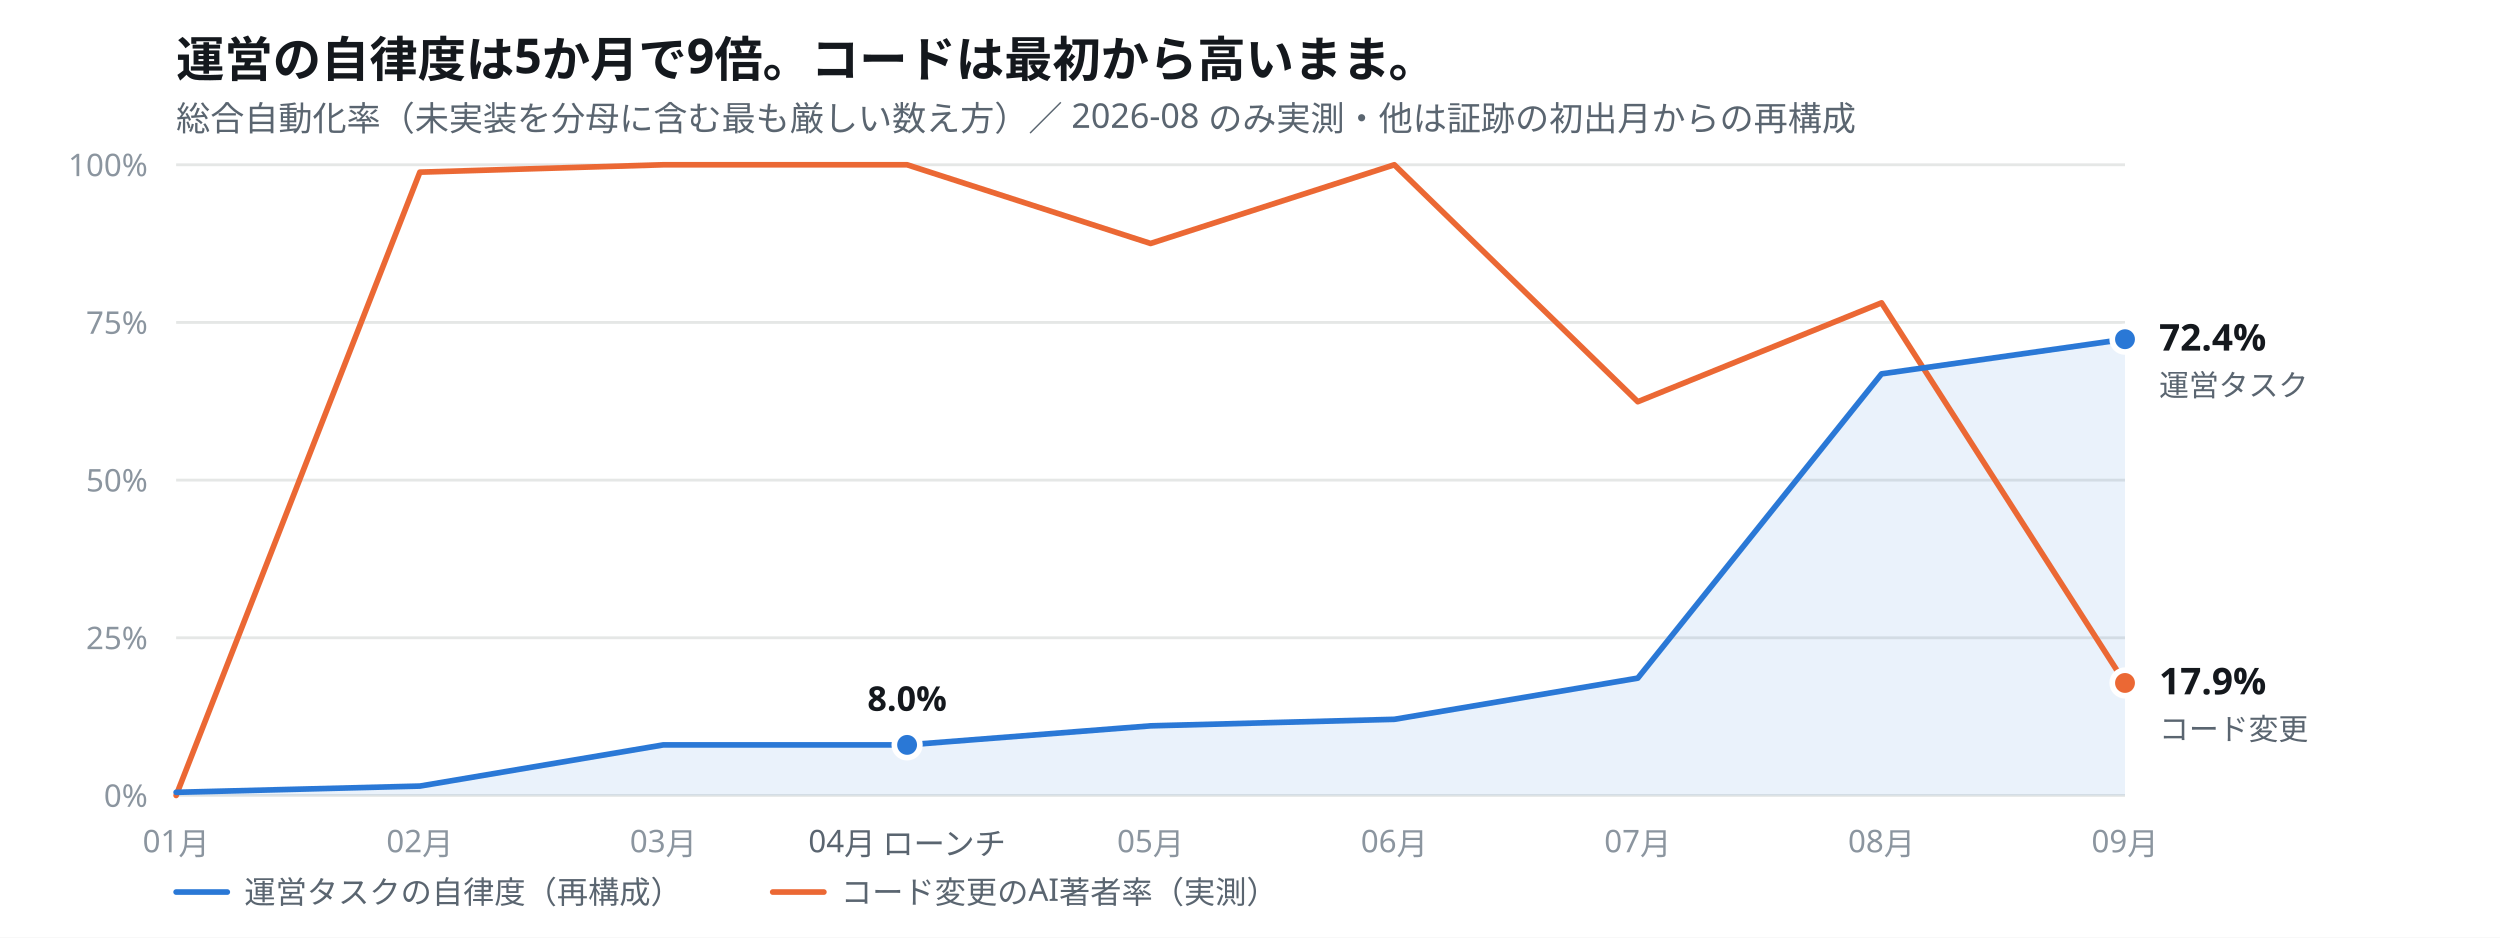
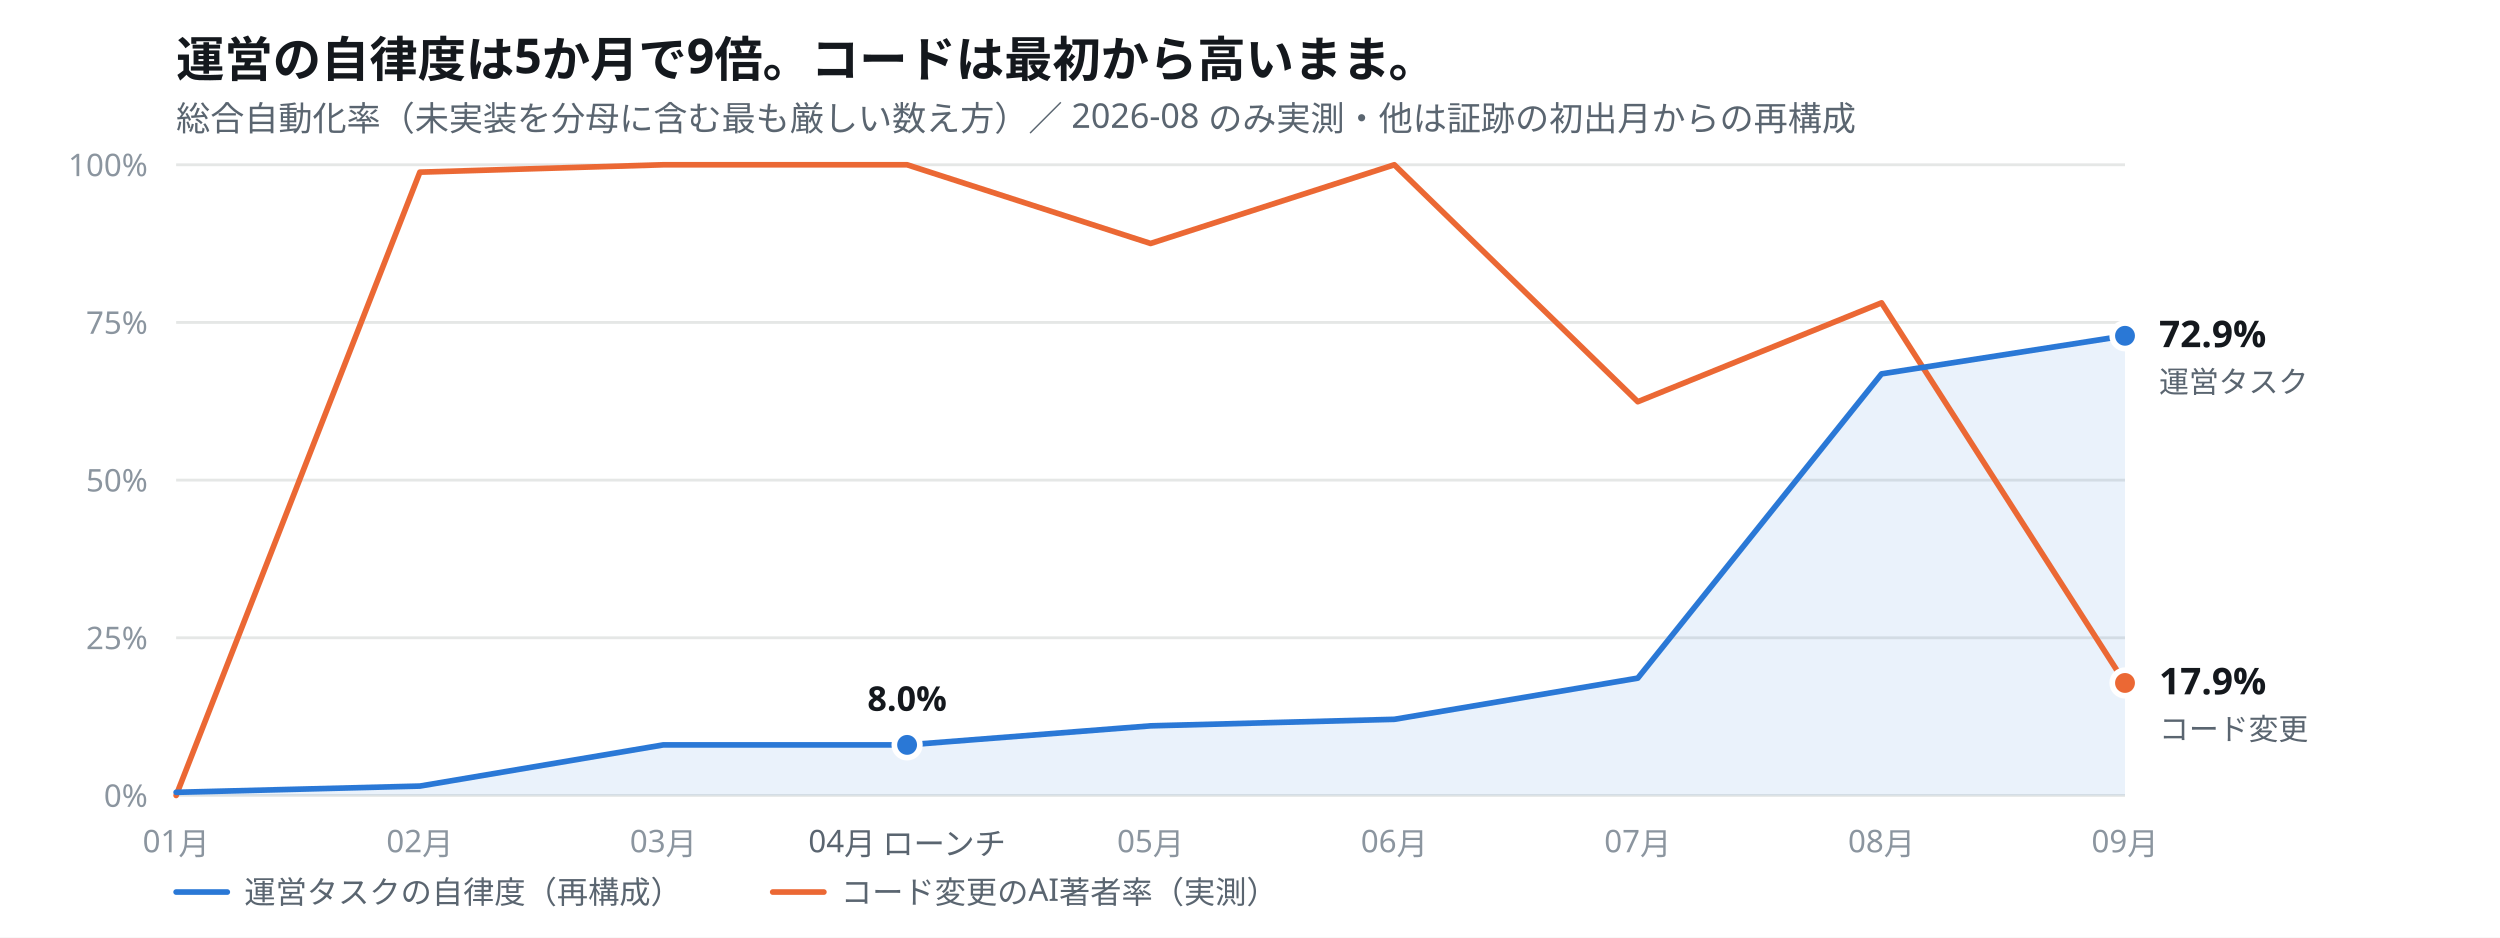
<svg xmlns="http://www.w3.org/2000/svg" viewBox="0 0 880 330" width="880" height="330" font-family="'Zen Kaku Gothic New','Hiragino Sans','Noto Sans JP',sans-serif" role="img" aria-label="運営タスクの自律度とコード変更のAI比率の月次推移">
  <rect width="880" height="330" fill="#ffffff" />
  <text x="62" y="27" fill="#14181d" font-size="17" font-weight="700">運営の自律度は5か月で9倍。コードは最初から高いまま。</text>
  <text x="62" y="46" fill="#5a6570" font-size="12">総合自動化率（未実装を分母に含む最も厳しい数え方）／ 2026-08 のみ実測・他は証跡の初出月からの再構成</text>
  <line x1="62" y1="280.0" x2="748" y2="280.0" stroke="#e5e7e6" stroke-width="1" />
  <text x="52" y="284.0" fill="#8b959f" font-size="11" text-anchor="end" font-variant-numeric="tabular-nums">0%</text>
  <line x1="62" y1="224.5" x2="748" y2="224.5" stroke="#e5e7e6" stroke-width="1" />
  <text x="52" y="228.5" fill="#8b959f" font-size="11" text-anchor="end" font-variant-numeric="tabular-nums">25%</text>
  <line x1="62" y1="169.0" x2="748" y2="169.0" stroke="#e5e7e6" stroke-width="1" />
  <text x="52" y="173.0" fill="#8b959f" font-size="11" text-anchor="end" font-variant-numeric="tabular-nums">50%</text>
  <line x1="62" y1="113.5" x2="748" y2="113.5" stroke="#e5e7e6" stroke-width="1" />
  <text x="52" y="117.5" fill="#8b959f" font-size="11" text-anchor="end" font-variant-numeric="tabular-nums">75%</text>
  <line x1="62" y1="58.0" x2="748" y2="58.0" stroke="#e5e7e6" stroke-width="1" />
  <text x="52" y="62.0" fill="#8b959f" font-size="11" text-anchor="end" font-variant-numeric="tabular-nums">100%</text>
  <text x="62.0" y="300" fill="#8b959f" font-size="11" text-anchor="middle">01月</text>
  <text x="147.8" y="300" fill="#8b959f" font-size="11" text-anchor="middle">02月</text>
  <text x="233.5" y="300" fill="#8b959f" font-size="11" text-anchor="middle">03月</text>
  <text x="319.3" y="300" fill="#5a6570" font-size="11" text-anchor="middle">04月 ローンチ</text>
  <text x="405.0" y="300" fill="#8b959f" font-size="11" text-anchor="middle">05月</text>
  <text x="490.8" y="300" fill="#8b959f" font-size="11" text-anchor="middle">06月</text>
  <text x="576.5" y="300" fill="#8b959f" font-size="11" text-anchor="middle">07月</text>
  <text x="662.3" y="300" fill="#8b959f" font-size="11" text-anchor="middle">08月</text>
  <text x="748.0" y="300" fill="#8b959f" font-size="11" text-anchor="middle">09月</text>
-   <polygon points="62,280 62.0,278.9 147.8,276.7 233.5,262.2 319.3,262.2 405.0,255.5 490.8,253.2 576.5,238.7 662.3,131.6 748.0,119.4 748,280" fill="#2a78d6" fill-opacity="0.1" />
+   <polygon points="62,280 62.0,278.9 147.8,276.7 233.5,262.2 319.3,262.2 405.0,255.5 490.8,253.2 576.5,238.7 662.3,131.6 748.0,118.2 748,280" fill="#2a78d6" fill-opacity="0.1" />
  <polyline points="62.0,280.0 147.8,60.6 233.5,58.0 319.3,58.0 405.0,85.7 490.8,58.0 576.5,141.4 662.3,106.6 748.0,240.4" fill="none" stroke="#eb6834" stroke-width="2" stroke-linejoin="round" stroke-linecap="round" />
-   <polyline points="62.0,278.9 147.8,276.7 233.5,262.2 319.3,262.2 405.0,255.5 490.8,253.2 576.5,238.7 662.3,131.6 748.0,119.4" fill="none" stroke="#2a78d6" stroke-width="2" stroke-linejoin="round" stroke-linecap="round" />
-   <circle cx="748.0" cy="119.4" r="4.5" fill="#2a78d6" stroke="#ffffff" stroke-width="2" />
+   <polyline points="62.0,278.9 147.8,276.7 233.5,262.2 319.3,262.2 405.0,255.5 490.8,253.2 576.5,238.7 662.3,131.6 748.0,118.2" fill="none" stroke="#2a78d6" stroke-width="2" stroke-linejoin="round" stroke-linecap="round" />
+   <circle cx="748.0" cy="118.2" r="4.5" fill="#2a78d6" stroke="#ffffff" stroke-width="2" />
  <circle cx="748.0" cy="240.4" r="4.5" fill="#eb6834" stroke="#ffffff" stroke-width="2" />
  <circle cx="319.3" cy="262.2" r="4.5" fill="#2a78d6" stroke="#ffffff" stroke-width="2" />
-   <text x="760" y="123.4" fill="#14181d" font-size="13" font-weight="700" font-variant-numeric="tabular-nums">72.4%</text>
-   <text x="760" y="139.4" fill="#5a6570" font-size="10.5">運営タスク</text>
+   <text x="760" y="122.2" fill="#14181d" font-size="13" font-weight="700" font-variant-numeric="tabular-nums">72.9%</text>
+   <text x="760" y="138.2" fill="#5a6570" font-size="10.5">運営タスク</text>
  <text x="760" y="244.4" fill="#14181d" font-size="13" font-weight="700" font-variant-numeric="tabular-nums">17.9%</text>
  <text x="760" y="260.4" fill="#5a6570" font-size="10.5">コード変更</text>
  <text x="319.3" y="250.2" fill="#14181d" font-size="12" font-weight="700" text-anchor="middle" font-variant-numeric="tabular-nums">8.0%</text>
  <line x1="62" y1="314" x2="80" y2="314" stroke="#2a78d6" stroke-width="2" stroke-linecap="round" />
  <text x="86" y="318" fill="#5a6570" font-size="11">運営タスクの自律度（再構成）</text>
  <line x1="272" y1="314" x2="290" y2="314" stroke="#eb6834" stroke-width="2" stroke-linecap="round" />
  <text x="296" y="318" fill="#5a6570" font-size="11">コード変更のAI著者率（実測）</text>
</svg>
